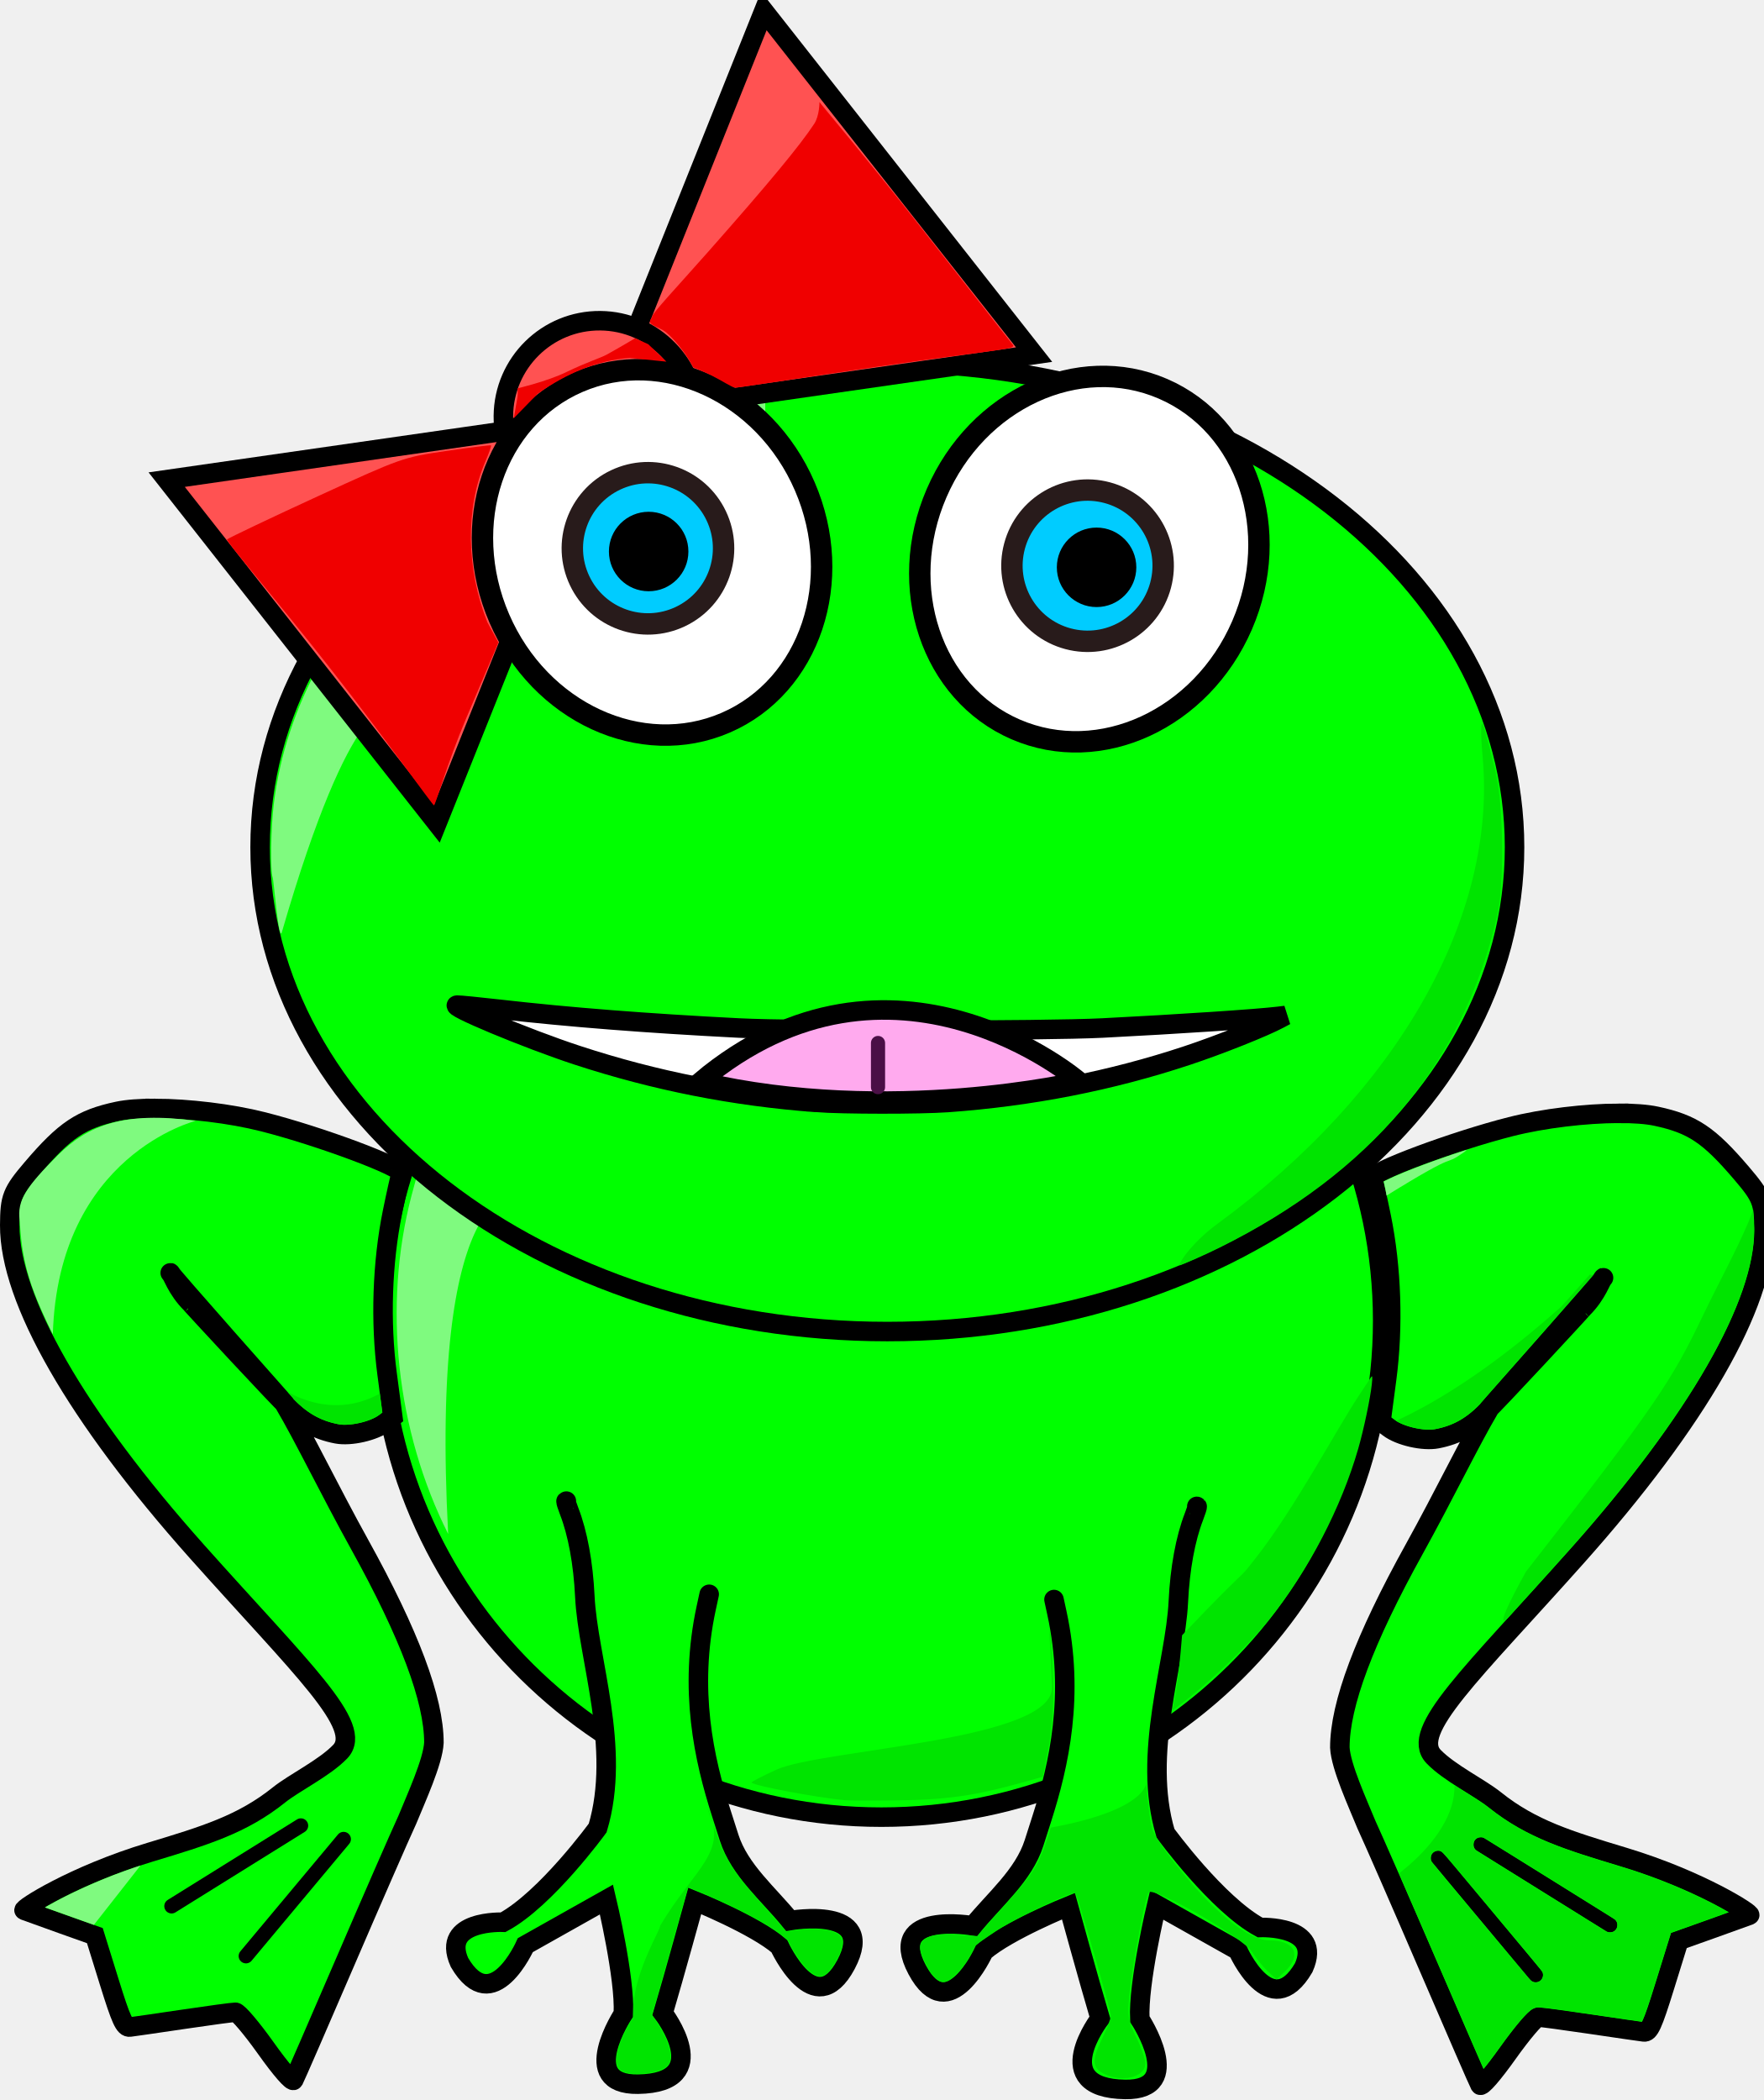
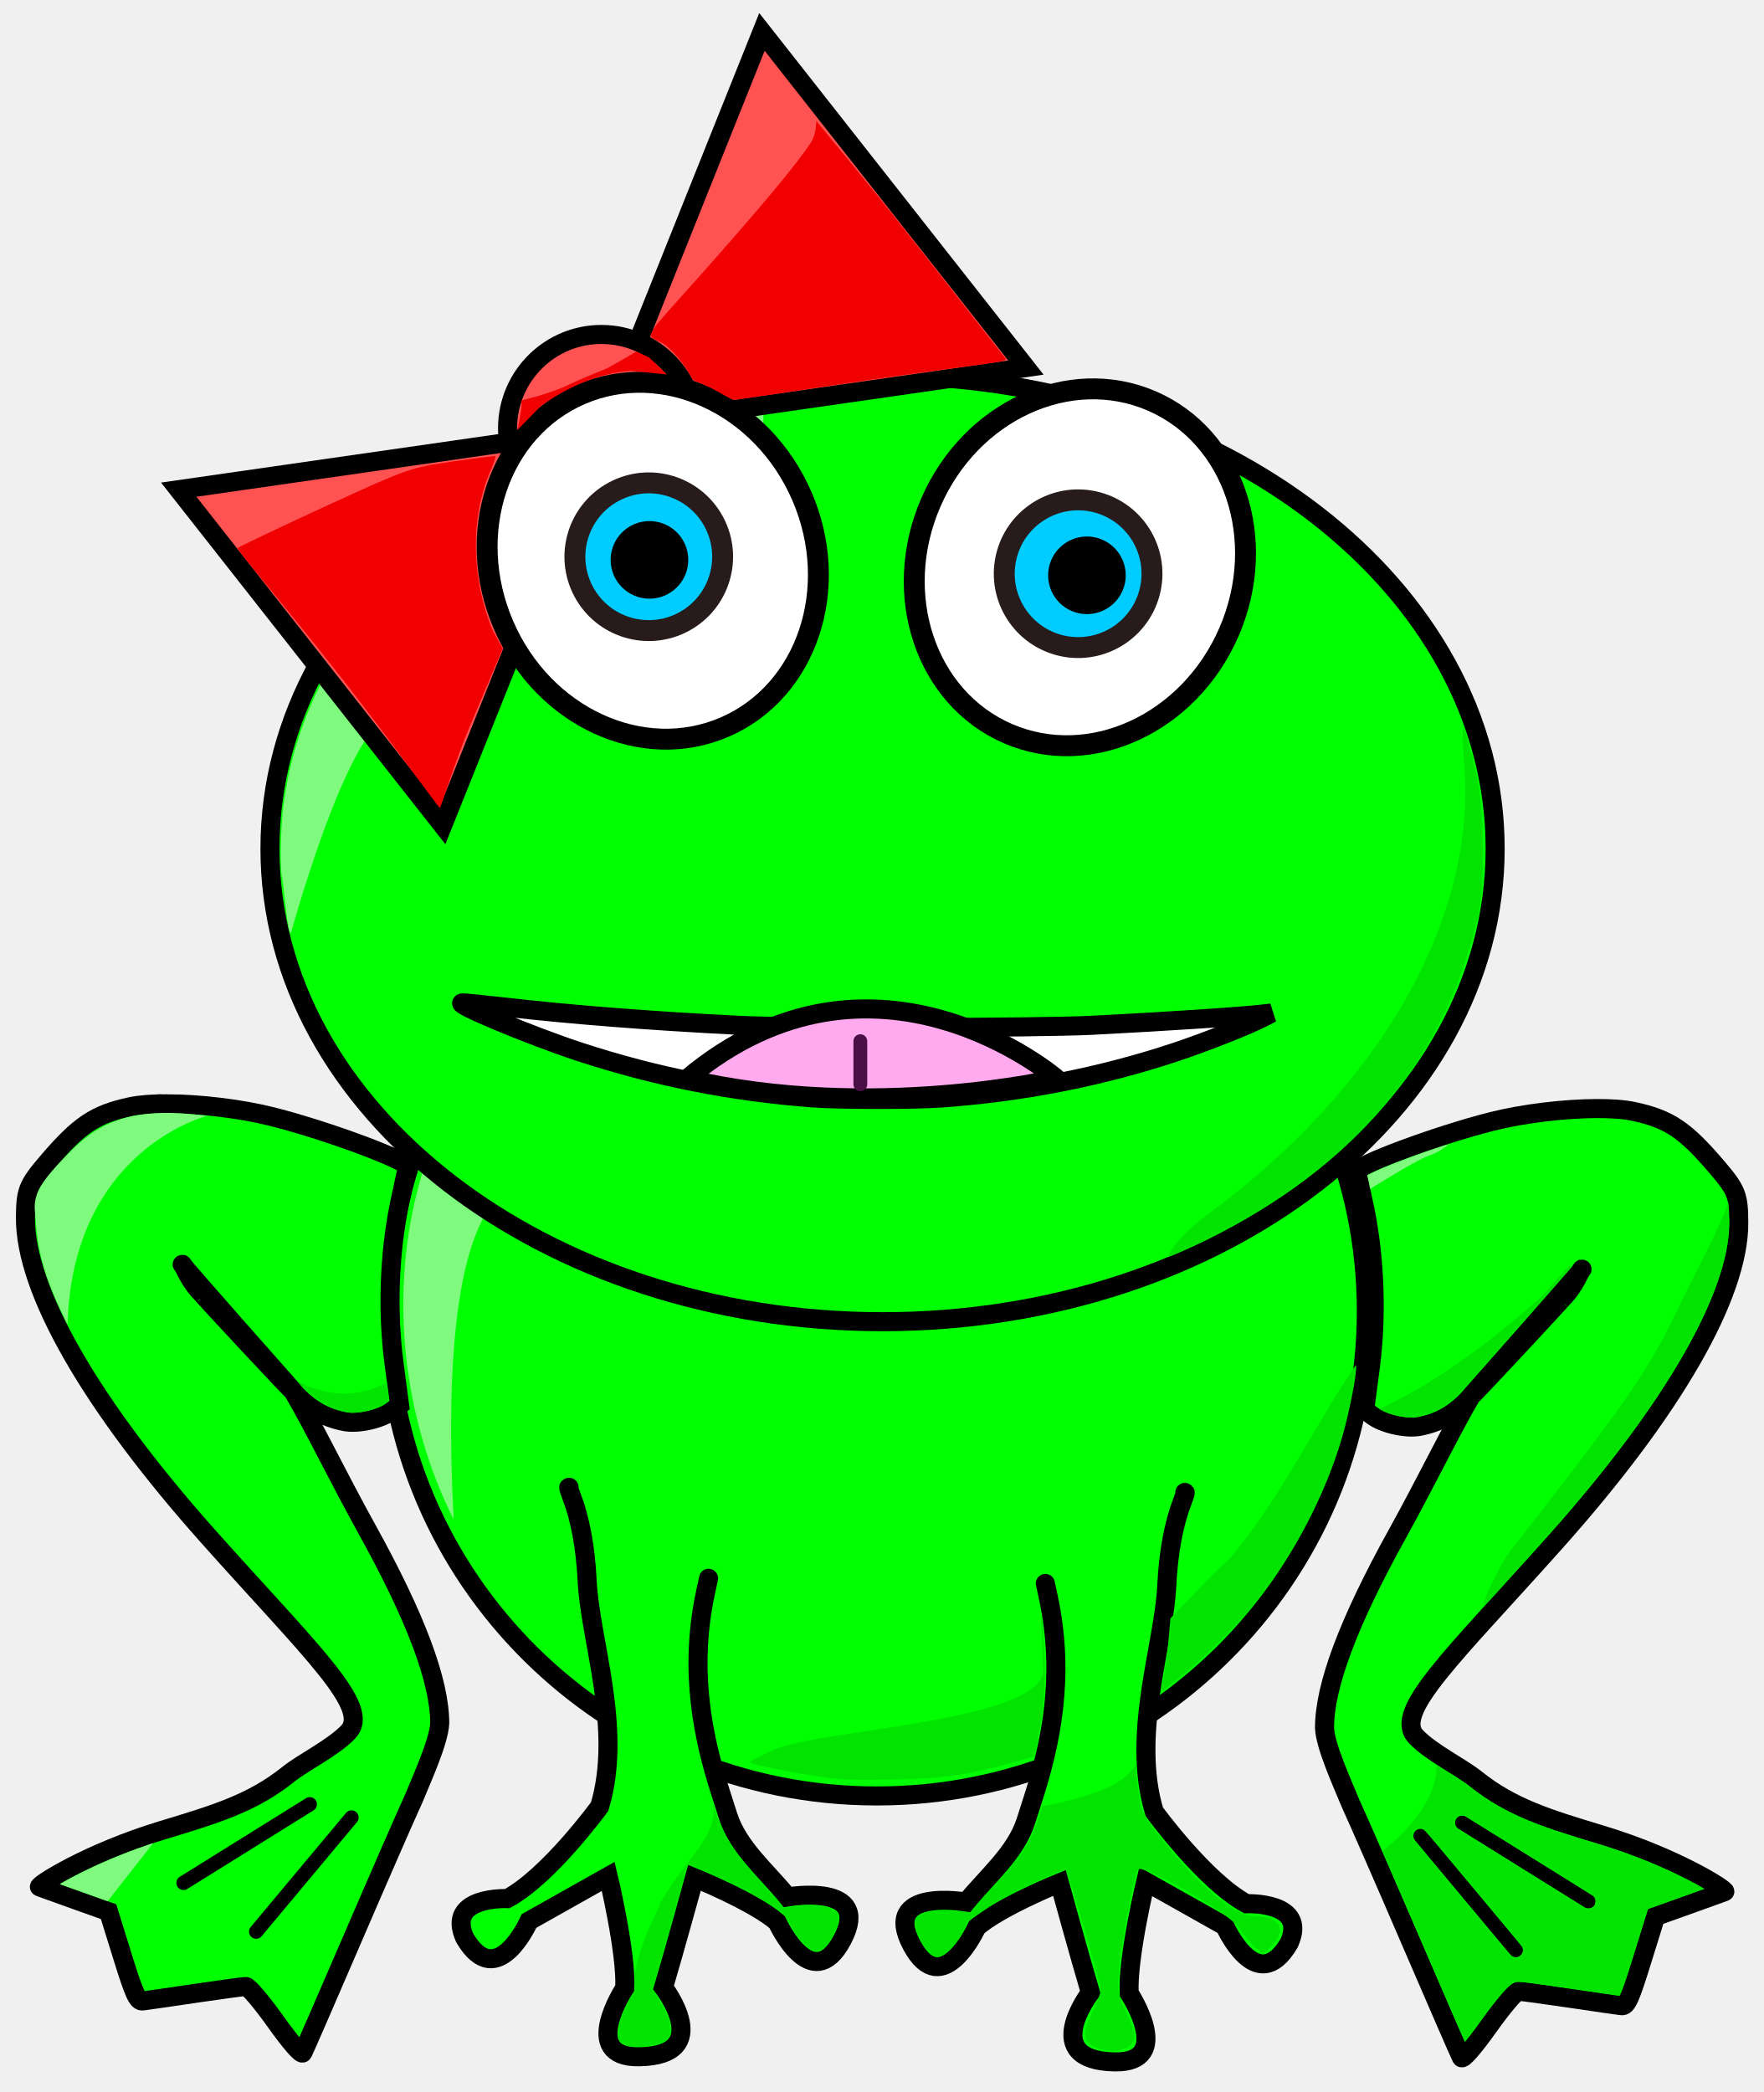
- <svg xmlns="http://www.w3.org/2000/svg" width="210mm" height="250mm" viewBox="0 0 723.194 860.301" id="svg2" version="1.1">
+ <svg xmlns="http://www.w3.org/2000/svg" width="215mm" height="255mm" viewBox="0 0 740.413 877.507" id="svg2" version="1.1">
  <defs id="defs4" />
-   <g id="layer1" transform="translate(-17.64784,-56.21476)">
-     <ellipse style="fill:#00ff00;fill-opacity:1;stroke:#000000;stroke-width:8;stroke-linecap:round;stroke-miterlimit:4;stroke-dasharray:none;stroke-opacity:1" id="path6004" cx="379" cy="597.362" rx="205.513" ry="203.513" />
-     <path id="path4300" d="m 201.389,684.789 c -21.32,-42.444 -26.848,-93.622 -14.999,-138.851 1.153,-4.4 2.217,-8.149 2.366,-8.331 0.149,-0.182 8.328,-11.106 11.263,-8.718 2.935,2.388 5.839,-1.385 8.183,0.26 3.92,2.751 28.262,13.17 27.778,16.39 -8.184,-4.508 -42.108,-2.522 -34.591,139.251 z" style="fill:#7ffa7f;fill-opacity:1;stroke:none;stroke-width:6.25;stroke-miterlimit:4;stroke-dasharray:none;stroke-opacity:1" />
-     <ellipse style="fill:#00ff00;stroke:#000000;stroke-width:8;stroke-miterlimit:4;stroke-dasharray:none;stroke-opacity:1" id="path5323" cx="381.429" cy="403.219" rx="257.143" ry="198.571" />
-     <path style="fill:#7ffa7f;fill-opacity:1;stroke:none;stroke-width:6.25;stroke-miterlimit:4;stroke-dasharray:none;stroke-opacity:1" d="m 111.804,359.418 c -1.023,-2.666 -0.764,-20.101 0.446,-30.043 9.865,-81.028 84.449,-148.789 187.013,-169.903 6.938,-1.428 13.688,-2.566 15,-2.529 l 2.385,0.068 -2.5,1.121 c -1.375,0.617 1.45,23.911 -3.5,26.098 -45.553,20.126 -100.343,47.479 -150.689,105.862 0,0 -15.47,-8.113 -44.406,91.751 -1.32,4.556 -3.243,-21.101 -3.75,-22.424 z" id="path4314" transform="translate(17.64784,56.21476)" />
-     <g id="g5919" transform="translate(-424.2857,-10.57143)" style="stroke-width:8;stroke-miterlimit:4;stroke-dasharray:none;fill:#ff5252;fill-opacity:1">
-       <path transform="matrix(-0.0083874,0.9999648,-0.9999648,-0.0083874,912.9854,-302.227)" d="M 541.442,219.996 374.482,154.767 514.453,42.79 Z" id="path5911" style="fill:#ff5252;stroke:#000000;stroke-width:8;stroke-miterlimit:4;stroke-dasharray:none;stroke-opacity:1;fill-opacity:1" />
-       <path transform="matrix(0.0083874,-0.9999648,0.9999648,0.0083874,912.9854,-302.227)" style="fill:#ff5252;stroke:#000000;stroke-width:8;stroke-miterlimit:4;stroke-dasharray:none;stroke-opacity:1;fill-opacity:1" id="path5913" d="m -541.694,-220.754 -166.96,-65.23 139.971,-111.977 z" />
-       <circle transform="matrix(-0.0083874,0.9999648,-0.9999648,-0.0083874,0,0)" r="39.396" cy="-689.664" cx="231.568" id="path5917" style="fill:#ff5252;stroke:#000000;stroke-width:8;stroke-miterlimit:4;stroke-dasharray:none;stroke-opacity:1;fill-opacity:1" />
+   <g id="layer1" transform="translate(-16.42724,-52.77543)">
+     <ellipse style="fill:#00ff00;fill-opacity:1;stroke:#000000;stroke-width:8;stroke-linecap:round;stroke-miterlimit:4;stroke-dasharray:none;stroke-opacity:1" id="path6004" cx="384.467" cy="602.829" rx="205.513" ry="203.513" />
+     <path id="path4300" d="m 206.856,690.256 c -21.32,-42.444 -26.848,-93.622 -14.999,-138.851 1.153,-4.4 2.217,-8.149 2.366,-8.331 0.149,-0.182 8.328,-11.106 11.263,-8.718 2.935,2.388 5.839,-1.385 8.183,0.26 3.92,2.751 28.262,13.17 27.778,16.39 -8.184,-4.508 -42.108,-2.522 -34.591,139.251 z" style="fill:#7ffa7f;fill-opacity:1;stroke:none;stroke-width:6.25;stroke-miterlimit:4;stroke-dasharray:none;stroke-opacity:1" />
+     <ellipse style="fill:#00ff00;stroke:#000000;stroke-width:8;stroke-miterlimit:4;stroke-dasharray:none;stroke-opacity:1" id="path5323" cx="386.896" cy="408.686" rx="257.143" ry="198.571" />
+     <path style="fill:#7ffa7f;fill-opacity:1;stroke:none;stroke-width:6.25;stroke-miterlimit:4;stroke-dasharray:none;stroke-opacity:1" d="m 134.919,421.1 c -1.023,-2.666 -0.764,-20.101 0.446,-30.043 9.865,-81.028 84.449,-148.789 187.013,-169.903 6.938,-1.428 13.688,-2.566 15,-2.529 l 2.385,0.068 -2.5,1.121 c -1.375,0.617 1.45,23.911 -3.5,26.098 -45.553,20.126 -100.343,47.479 -150.689,105.862 0,0 -15.47,-8.113 -44.406,91.751 -1.32,4.556 -3.243,-21.101 -3.75,-22.424 z" id="path4314" />
+     <g id="g5919" transform="translate(-418.8187,-5.104428)" style="fill:#ff5252;fill-opacity:1;stroke-width:8;stroke-miterlimit:4;stroke-dasharray:none">
+       <path transform="rotate(90.48057,606.344,301.5663)" d="M 541.442,219.996 374.482,154.767 514.453,42.79 Z" id="path5911" style="fill:#ff5252;fill-opacity:1;stroke:#000000;stroke-width:8;stroke-miterlimit:4;stroke-dasharray:none;stroke-opacity:1" />
+       <path transform="rotate(-89.51943,304.1064,-611.4511)" style="fill:#ff5252;fill-opacity:1;stroke:#000000;stroke-width:8;stroke-miterlimit:4;stroke-dasharray:none;stroke-opacity:1" id="path5913" d="m -541.694,-220.754 -166.96,-65.23 139.971,-111.977 z" />
+       <circle transform="rotate(90.48057)" r="39.396" cy="-689.664" cx="231.568" id="path5917" style="fill:#ff5252;fill-opacity:1;stroke:#000000;stroke-width:8;stroke-miterlimit:4;stroke-dasharray:none;stroke-opacity:1" />
    </g>
-     <ellipse style="fill:#ffffff;stroke:#000000;stroke-width:8.778;stroke-miterlimit:4;stroke-dasharray:none;stroke-opacity:1" id="path5361" cx="-149.519" cy="372.261" rx="68.221" ry="76.071" transform="matrix(-0.9178912,0.3968322,0.3968322,0.9178912,0,0)" />
-     <ellipse cy="77.472" cx="539.283" id="circle5363" style="fill:#ffffff;stroke:#000000;stroke-width:8.778;stroke-miterlimit:4;stroke-dasharray:none;stroke-opacity:1" rx="68.221" ry="76.071" transform="matrix(0.9178912,0.3968322,-0.3968322,0.9178912,0,0)" />
-     <circle style="fill:#00ccff;fill-opacity:1;stroke:#281b1b;stroke-width:8.778;stroke-linecap:round;stroke-miterlimit:4;stroke-dasharray:none;stroke-opacity:1" id="path6022" cx="375.1" cy="135.407" r="31" transform="matrix(0.4291873,0.9032155,0.9032155,-0.4291873,0,0)" />
-     <circle r="31" cy="158.037" cx="522.215" id="circle6024" style="fill:#00ccff;fill-opacity:1;stroke:#281b1b;stroke-width:8.778;stroke-linecap:round;stroke-miterlimit:4;stroke-dasharray:none;stroke-opacity:1" transform="matrix(0.9659258,0.258819,-0.258819,0.9659258,0,0)" />
-     <circle style="fill:#000000;fill-opacity:1;stroke:#281b1b;stroke-width:0;stroke-linecap:round;stroke-linejoin:miter;stroke-miterlimit:4;stroke-dasharray:none;stroke-opacity:1" id="path6071" cx="283.58" cy="281.999" r="16.293" />
-     <circle r="16.293" cy="288.48" cx="467.215" id="circle6073" style="fill:#000000;fill-opacity:1;stroke:#281b1b;stroke-width:0;stroke-linecap:round;stroke-linejoin:miter;stroke-miterlimit:4;stroke-dasharray:none;stroke-opacity:1" />
+     <ellipse style="fill:#ffffff;stroke:#000000;stroke-width:8.778;stroke-miterlimit:4;stroke-dasharray:none;stroke-opacity:1" id="path5361" cx="-152.368" cy="379.449" rx="68.221" ry="76.071" transform="matrix(-0.9178912,0.3968322,0.3968322,0.9178912,0,0)" />
+     <ellipse cy="80.32" cx="546.471" id="circle5363" style="fill:#ffffff;stroke:#000000;stroke-width:8.778;stroke-miterlimit:4;stroke-dasharray:none;stroke-opacity:1" rx="68.221" ry="76.071" transform="rotate(23.38029)" />
+     <circle style="fill:#00ccff;fill-opacity:1;stroke:#281b1b;stroke-width:8.778;stroke-linecap:round;stroke-miterlimit:4;stroke-dasharray:none;stroke-opacity:1" id="path6022" cx="382.384" cy="137.999" r="31" transform="matrix(0.4291873,0.9032155,0.9032155,-0.4291873,0,0)" />
+     <circle r="31" cy="161.903" cx="528.911" id="circle6024" style="fill:#00ccff;fill-opacity:1;stroke:#281b1b;stroke-width:8.778;stroke-linecap:round;stroke-miterlimit:4;stroke-dasharray:none;stroke-opacity:1" transform="rotate(15)" />
+     <circle style="fill:#000000;fill-opacity:1;stroke:#281b1b;stroke-width:0;stroke-linecap:round;stroke-linejoin:miter;stroke-miterlimit:4;stroke-dasharray:none;stroke-opacity:1" id="path6071" cx="289.047" cy="287.466" r="16.293" />
+     <circle r="16.293" cy="293.947" cx="472.682" id="circle6073" style="fill:#000000;fill-opacity:1;stroke:#281b1b;stroke-width:0;stroke-linecap:round;stroke-linejoin:miter;stroke-miterlimit:4;stroke-dasharray:none;stroke-opacity:1" />
    <path style="fill:#00f200;fill-opacity:1;stroke:none;stroke-width:6.25;stroke-miterlimit:4;stroke-dasharray:none;stroke-opacity:1" d="" id="path4178" transform="translate(17.64784,56.21476)" />
-     <g id="g4235" style="fill:#f00000;fill-opacity:1">
+     <g id="g4235" style="fill:#f00000;fill-opacity:1" transform="translate(5.467001,5.467001)">
      <path transform="translate(17.64784,56.21476)" id="path4229" d="m 135.13,273.367 c -22.683,-28.864 -42.707,-51.96 -42.053,-52.547 0.654,-0.587 18.667,-9.169 37.584,-17.85 33.942,-15.576 34.631,-15.819 52.326,-18.416 9.862,-1.448 18.106,-2.477 18.32,-2.287 0.214,0.19 -0.817,3.158 -2.291,6.597 -8.227,19.193 -7.926,43.951 0.802,65.902 l 4.507,8.321 -13.427,31.631 c -7.204,16.97 -12.399,35.131 -12.976,35.131 -0.577,0 -20.108,-27.616 -42.791,-56.48 z" style="fill:#f00000;fill-opacity:1;stroke:none;stroke-width:6.25;stroke-miterlimit:4;stroke-dasharray:none;stroke-opacity:1" />
      <path transform="translate(17.64784,56.21476)" id="path4231" d="m 212.051,163.054 c 0.444,-2.533 0.009,-4.056 0.195,-4.171 0.186,-0.115 11.716,-2.691 20.003,-6.694 8.417,-4.066 14.026,-5.784 16.392,-7.076 4.563,-2.493 11.744,-6.762 11.744,-6.762 l 5.379,2.438 7.45,7.161 -15.021,-1.525 c -13.178,0.959 -25.732,6.222 -37.789,14.697 l -9.77,10.016 z" style="fill:#f00000;fill-opacity:1;stroke:none;stroke-width:6.25;stroke-miterlimit:4;stroke-dasharray:none;stroke-opacity:1" />
      <path transform="translate(17.64784,56.21476)" id="path4233" d="m 291.8,153.65 c -2.351,-1.193 -7.609,-3.373 -7.609,-3.373 -1.264,-2.472 -2.795,-4.81 -3.972,-6.435 -2.32,-3.203 -5.544,-6.777 -7.797,-8.38 -1.586,-1.129 -4.802,-2.221 -5.646,-3.2 -0.954,-1.107 0.568,-2.068 0.568,-2.774 0,-1.329 10.773,-12.761 23.024,-26.627 24.782,-28.05 37.535,-43.439 43.447,-52.431 2.173,-3.306 2.151,-8.938 2.151,-8.938 -0.243,-0.04 19.299,23.02 39.284,48.494 19.985,25.474 38.941,49.81 39.985,51.026 1.702,1.983 -5.819,1.791 -55.59,9.017 -30.519,4.431 -57.193,8.705 -58.36,8.581 -1.167,-0.124 -5.435,-2.906 -9.485,-4.96 z" style="fill:#f00000;fill-opacity:1;stroke:none;stroke-width:6.25;stroke-miterlimit:4;stroke-dasharray:none;stroke-opacity:1" />
    </g>
-     <path style="fill:#00e400;fill-opacity:1;stroke:none;stroke-width:6.25;stroke-miterlimit:4;stroke-dasharray:none;stroke-opacity:1" d="m 499.224,501.33 c 73.881,-54.111 114.523,-125.83 108.619,-191.296 -0.953,-10.561 -0.785,-16.14 0.473,-12.507 0.716,2.069 3.746,13.657 5.003,19.269 3.081,13.752 3.521,45.454 0.428,58.704 -14.123,60.501 -52.088,105.072 -113.642,135.623 -6.875,3.412 -14.986,6.884 -16.296,7.284 -1.44,0.439 4.111,-8.799 15.414,-17.077 z" id="path4322" transform="translate(17.64784,56.21476)" />
-     <path style="fill:#ffffff;stroke:#000000;stroke-width:8;stroke-miterlimit:4;stroke-dasharray:none;stroke-opacity:1" d="m 352.201,507.855 c -33.7,-2.502 -65.953,-8.872 -97.857,-19.325 -20.724,-6.79 -53.398,-20.436 -49.253,-20.57 1,-0.032 8.715,0.727 17.143,1.688 28.887,3.293 60.523,5.773 98.181,7.697 24.053,1.229 125.132,1.232 149.286,0.005 30.912,-1.571 63.553,-3.738 72.143,-4.79 l 2.857,-0.35 -2.527,1.357 c -6.378,3.423 -24.499,10.639 -37.83,15.064 -31.285,10.384 -64.063,16.813 -98.214,19.262 -11.383,0.816 -42.725,0.795 -53.929,-0.037 z" id="path5942" />
-     <path style="fill:#00ff00;fill-opacity:1;stroke:#000000;stroke-width:8;stroke-linecap:round;stroke-miterlimit:4;stroke-dasharray:none;stroke-opacity:1" d="m 81.24,510.321 c -6.152,-0.022 -11.532,0.36 -15.436,1.197 -14.893,3.194 -21.576,7.662 -34.992,23.398 -8.271,9.702 -9.109,11.833 -9.164,23.271 -0.147,30.411 27.417,78.459 76.775,133.824 43.075,48.317 68.666,71.704 58.663,82.058 -6.51,6.739 -18.73,12.616 -25.104,17.725 -15.033,12.048 -30.393,16.685 -52.82,23.459 -31.58,9.539 -52.816,23.352 -51.619,23.811 1.167,0.447 8.167,2.966 15.557,5.598 l 13.436,4.785 5.865,18.895 c 4.902,15.791 6.295,18.843 8.484,18.586 1.441,-0.169 11.322,-1.601 21.957,-3.182 10.635,-1.581 20.237,-2.875 21.338,-2.875 1.101,0 6.717,6.635 12.482,14.744 6.212,8.738 10.863,14.067 11.416,13.082 0.513,-0.914 9.952,-22.605 20.975,-48.201 11.023,-25.596 22.534,-51.935 25.582,-58.533 3.475,-8.52 10.542,-23.869 10.906,-31.629 0.01,-17.613 -10.036,-44.418 -30.457,-81.27 -12.187,-21.992 -22.731,-43.902 -31.008,-57.916 6.756,7.348 13.295,11.007 21.641,12.596 5.638,1.073 15.24,-1.121 19.73,-4.51 l 3.236,-2.443 -2.334,-17.631 c -2.825,-21.326 -2.02,-45.59 2.201,-66.305 1.576,-7.734 3.184,-14.902 3.572,-15.928 0.921,-2.437 -33.333,-15.228 -56.58,-21.127 -13.498,-3.425 -30.769,-5.432 -44.303,-5.48 z m 6.129,67.293 c 0.822,0.217 2.578,6.827 8.717,12.836 -0.854,-0.684 37.804,41.008 38.846,41.469 0,0 -48.359,-54.515 -47.562,-54.305 z" id="path6016" />
-     <path style="fill:#00ff00;fill-opacity:1;stroke:#000000;stroke-width:8;stroke-linecap:round;stroke-miterlimit:4;stroke-dasharray:none;stroke-opacity:1" d="m 249.839,671.306 0,5e-5 c -0.067,10e-4 -0.113,0.013 -0.137,0.037 -0.12,0.12 0.46,1.968 1.291,4.107 3.506,9.028 5.768,21.326 6.42,34.904 1.221,25.425 15.08,62.188 5.273,94.953 0,0 -21.201,29.169 -38.768,38.648 0,0 -25.814,-1.128 -17.893,16.492 13.564,23.233 27.004,-7.096 27.004,-7.096 l 33.252,-18.703 c 0,0 7.72,32.237 6.918,46.887 0,0 -19.289,29.196 5.984,28.818 32.354,-0.484 10.305,-29.111 10.305,-29.111 4.535,-15.288 12.992,-46.041 12.992,-46.041 0,0 24.756,10.015 34.688,18.584 0,0 14.442,31.678 27.329,7.481 12.974,-24.361 -22.91,-17.998 -22.91,-17.998 -8.792,-10.833 -20.739,-20.646 -25.005,-33.966 l -3.188,-9.954 c -7.104,-22.18 -13.507,-50.648 -6.192,-84.34 l 1.193,-5.5" id="path6030" />
-     <path id="path6043" d="m 681.249,512.321 c 6.152,-0.022 11.532,0.36 15.436,1.197 14.893,3.194 21.576,7.662 34.992,23.398 8.271,9.702 9.109,11.833 9.164,23.271 0.147,30.411 -27.417,78.459 -76.775,133.824 -43.075,48.317 -68.666,71.704 -58.663,82.058 6.51,6.739 18.73,12.616 25.104,17.725 15.033,12.048 30.393,16.685 52.82,23.459 31.58,9.539 52.816,23.352 51.619,23.811 -1.167,0.447 -8.167,2.966 -15.557,5.598 l -13.436,4.785 -5.865,18.895 c -4.902,15.791 -6.295,18.843 -8.484,18.586 -1.441,-0.169 -11.322,-1.601 -21.957,-3.182 -10.635,-1.581 -20.237,-2.875 -21.338,-2.875 -1.101,0 -6.717,6.635 -12.482,14.744 -6.212,8.738 -10.863,14.067 -11.416,13.082 -0.513,-0.914 -9.952,-22.605 -20.975,-48.201 -11.023,-25.596 -22.534,-51.935 -25.582,-58.533 -3.475,-8.52 -10.542,-23.869 -10.906,-31.629 -0.01,-17.613 10.036,-44.418 30.457,-81.27 12.187,-21.992 22.731,-43.902 31.008,-57.916 -6.756,7.348 -13.295,11.007 -21.641,12.596 -5.638,1.073 -15.24,-1.121 -19.73,-4.51 l -3.236,-2.443 2.334,-17.631 c 2.825,-21.326 2.02,-45.59 -2.201,-66.305 -1.576,-7.734 -3.184,-14.902 -3.572,-15.928 -0.921,-2.437 33.333,-15.228 56.58,-21.127 13.498,-3.425 30.769,-5.432 44.303,-5.48 z m -6.129,67.293 c -0.822,0.217 -2.578,6.827 -8.717,12.836 0.854,-0.684 -37.804,41.008 -38.846,41.469 0,0 48.359,-54.515 47.562,-54.305 z" style="fill:#00ff00;fill-opacity:1;stroke:#000000;stroke-width:8;stroke-linecap:round;stroke-miterlimit:4;stroke-dasharray:none;stroke-opacity:1" />
-     <path style="fill:none;fill-rule:evenodd;stroke:#000000;stroke-width:6;stroke-linecap:round;stroke-linejoin:miter;stroke-miterlimit:4;stroke-dasharray:none;stroke-opacity:1" d="M 88,837.362 141,804.362" id="path6045" />
-     <path id="path6047" d="M 118.487,857.821 158.513,809.904" style="fill:none;fill-rule:evenodd;stroke:#000000;stroke-width:6;stroke-linecap:round;stroke-linejoin:miter;stroke-miterlimit:4;stroke-dasharray:none;stroke-opacity:1" />
-     <path id="path6049" d="m 677.73,845.112 -53,-33" style="fill:none;fill-rule:evenodd;stroke:#000000;stroke-width:6;stroke-linecap:round;stroke-linejoin:miter;stroke-miterlimit:4;stroke-dasharray:none;stroke-opacity:1" />
-     <path style="fill:none;fill-rule:evenodd;stroke:#000000;stroke-width:6;stroke-linecap:round;stroke-linejoin:miter;stroke-miterlimit:4;stroke-dasharray:none;stroke-opacity:1" d="M 647.242,865.571 607.217,817.654" id="path6051" />
-     <path style="fill:#00ff00;fill-opacity:1;stroke:#000000;stroke-width:8;stroke-linecap:round;stroke-miterlimit:4;stroke-dasharray:none;stroke-opacity:1" d="m 508.314,673.464 0,5e-5 c 0.067,10e-4 0.113,0.013 0.137,0.037 0.12,0.12 -0.46,1.968 -1.291,4.107 -3.506,9.028 -5.768,21.326 -6.42,34.904 -1.221,25.425 -15.08,62.188 -5.273,94.953 0,0 21.201,29.169 38.768,38.648 0,0 25.814,-1.128 17.893,16.492 -13.564,23.233 -27.004,-7.096 -27.004,-7.096 l -33.252,-18.703 c 0,0 -7.72,32.237 -6.918,46.887 0,0 19.289,29.196 -5.984,28.818 -32.354,-0.484 -10.305,-29.111 -10.305,-29.111 -4.535,-15.288 -12.992,-46.041 -12.992,-46.041 0,0 -24.756,10.015 -34.688,18.584 0,0 -14.442,31.678 -27.329,7.481 -12.974,-24.361 22.91,-17.998 22.91,-17.998 8.792,-10.833 20.739,-20.646 25.005,-33.966 l 3.188,-9.954 c 7.104,-22.18 13.507,-50.648 6.192,-84.34 l -1.193,-5.5" id="path6030-4" />
-     <g transform="translate(2.000015,-1.999751)" id="g4292" style="fill:#00e400;fill-opacity:1">
+     <path style="fill:#00e400;fill-opacity:1;stroke:none;stroke-width:6.25;stroke-miterlimit:4;stroke-dasharray:none;stroke-opacity:1" d="m 522.338,563.011 c 73.881,-54.111 114.523,-125.83 108.619,-191.296 -0.953,-10.561 -0.785,-16.14 0.473,-12.507 0.716,2.069 3.746,13.657 5.003,19.269 3.081,13.752 3.521,45.454 0.428,58.704 -14.123,60.501 -52.088,105.072 -113.642,135.623 -6.875,3.412 -14.986,6.884 -16.296,7.284 -1.44,0.439 4.111,-8.799 15.414,-17.077 z" id="path4322" />
+     <path style="fill:#ffffff;stroke:#000000;stroke-width:8;stroke-miterlimit:4;stroke-dasharray:none;stroke-opacity:1" d="m 357.668,513.322 c -33.7,-2.502 -65.953,-8.872 -97.857,-19.325 -20.724,-6.79 -53.398,-20.436 -49.253,-20.57 1,-0.032 8.715,0.727 17.143,1.688 28.887,3.293 60.523,5.773 98.181,7.697 24.053,1.229 125.132,1.232 149.286,0.005 30.912,-1.571 63.553,-3.738 72.143,-4.79 l 2.857,-0.35 -2.527,1.357 c -6.378,3.423 -24.499,10.639 -37.83,15.064 -31.285,10.384 -64.063,16.813 -98.214,19.262 -11.383,0.816 -42.725,0.795 -53.929,-0.037 z" id="path5942" />
+     <path style="fill:#00ff00;fill-opacity:1;stroke:#000000;stroke-width:8;stroke-linecap:round;stroke-miterlimit:4;stroke-dasharray:none;stroke-opacity:1" d="m 86.707,515.788 c -6.152,-0.022 -11.532,0.36 -15.436,1.197 -14.893,3.194 -21.576,7.662 -34.992,23.398 -8.271,9.702 -9.109,11.833 -9.164,23.271 -0.147,30.411 27.417,78.459 76.775,133.824 43.075,48.317 68.666,71.704 58.663,82.058 -6.51,6.739 -18.73,12.616 -25.104,17.725 -15.033,12.048 -30.393,16.685 -52.82,23.459 -31.58,9.539 -52.816,23.352 -51.619,23.811 1.167,0.447 8.167,2.966 15.557,5.598 l 13.436,4.785 5.865,18.895 c 4.902,15.791 6.295,18.843 8.484,18.586 1.441,-0.169 11.322,-1.601 21.957,-3.182 10.635,-1.581 20.237,-2.875 21.338,-2.875 1.101,0 6.717,6.635 12.482,14.744 6.212,8.738 10.863,14.067 11.416,13.082 0.513,-0.914 9.952,-22.605 20.975,-48.201 11.023,-25.596 22.534,-51.935 25.582,-58.533 3.475,-8.52 10.542,-23.869 10.906,-31.629 0.01,-17.613 -10.036,-44.418 -30.457,-81.27 -12.187,-21.992 -22.731,-43.902 -31.008,-57.916 6.756,7.348 13.295,11.007 21.641,12.596 5.638,1.073 15.24,-1.121 19.73,-4.51 l 3.236,-2.443 -2.334,-17.631 c -2.825,-21.326 -2.02,-45.59 2.201,-66.305 1.576,-7.734 3.184,-14.902 3.572,-15.928 0.921,-2.437 -33.333,-15.228 -56.58,-21.127 -13.498,-3.425 -30.769,-5.432 -44.303,-5.48 z m 6.129,67.293 c 0.822,0.217 2.578,6.827 8.717,12.836 -0.854,-0.684 37.804,41.008 38.846,41.469 0,0 -48.359,-54.515 -47.562,-54.305 z" id="path6016" />
+     <path style="fill:#00ff00;fill-opacity:1;stroke:#000000;stroke-width:8;stroke-linecap:round;stroke-miterlimit:4;stroke-dasharray:none;stroke-opacity:1" d="m 255.306,676.773 v 5e-5 c -0.067,0.001 -0.113,0.013 -0.137,0.037 -0.12,0.12 0.46,1.968 1.291,4.107 3.506,9.028 5.768,21.326 6.42,34.904 1.221,25.425 15.08,62.188 5.273,94.953 0,0 -21.201,29.169 -38.768,38.648 0,0 -25.814,-1.128 -17.893,16.492 13.564,23.233 27.004,-7.096 27.004,-7.096 l 33.252,-18.703 c 0,0 7.72,32.237 6.918,46.887 0,0 -19.289,29.196 5.984,28.818 32.354,-0.484 10.305,-29.111 10.305,-29.111 4.535,-15.288 12.992,-46.041 12.992,-46.041 0,0 24.756,10.015 34.688,18.584 0,0 14.442,31.678 27.329,7.481 12.974,-24.361 -22.91,-17.998 -22.91,-17.998 -8.792,-10.833 -20.739,-20.646 -25.005,-33.966 l -3.188,-9.954 c -7.104,-22.18 -13.507,-50.648 -6.192,-84.34 l 1.193,-5.5" id="path6030" />
+     <path id="path6043" d="m 686.716,517.788 c 6.152,-0.022 11.532,0.36 15.436,1.197 14.893,3.194 21.576,7.662 34.992,23.398 8.271,9.702 9.109,11.833 9.164,23.271 0.147,30.411 -27.417,78.459 -76.775,133.824 -43.075,48.317 -68.666,71.704 -58.663,82.058 6.51,6.739 18.73,12.616 25.104,17.725 15.033,12.048 30.393,16.685 52.82,23.459 31.58,9.539 52.816,23.352 51.619,23.811 -1.167,0.447 -8.167,2.966 -15.557,5.598 l -13.436,4.785 -5.865,18.895 c -4.902,15.791 -6.295,18.843 -8.484,18.586 -1.441,-0.169 -11.322,-1.601 -21.957,-3.182 -10.635,-1.581 -20.237,-2.875 -21.338,-2.875 -1.101,0 -6.717,6.635 -12.482,14.744 -6.212,8.738 -10.863,14.067 -11.416,13.082 -0.513,-0.914 -9.952,-22.605 -20.975,-48.201 -11.023,-25.596 -22.534,-51.935 -25.582,-58.533 -3.475,-8.52 -10.542,-23.869 -10.906,-31.629 -0.01,-17.613 10.036,-44.418 30.457,-81.27 12.187,-21.992 22.731,-43.902 31.008,-57.916 -6.756,7.348 -13.295,11.007 -21.641,12.596 -5.638,1.073 -15.24,-1.121 -19.73,-4.51 l -3.236,-2.443 2.334,-17.631 c 2.825,-21.326 2.02,-45.59 -2.201,-66.305 -1.576,-7.734 -3.184,-14.902 -3.572,-15.928 -0.921,-2.437 33.333,-15.228 56.58,-21.127 13.498,-3.425 30.769,-5.432 44.303,-5.48 z m -6.129,67.293 c -0.822,0.217 -2.578,6.827 -8.717,12.836 0.854,-0.684 -37.804,41.008 -38.846,41.469 0,0 48.359,-54.515 47.562,-54.305 z" style="fill:#00ff00;fill-opacity:1;stroke:#000000;stroke-width:8;stroke-linecap:round;stroke-miterlimit:4;stroke-dasharray:none;stroke-opacity:1" />
+     <path style="fill:none;fill-rule:evenodd;stroke:#000000;stroke-width:6;stroke-linecap:round;stroke-linejoin:miter;stroke-miterlimit:4;stroke-dasharray:none;stroke-opacity:1" d="M 93.467,842.829 146.467,809.829" id="path6045" />
+     <path id="path6047" d="m 123.954,863.287 40.026,-47.916" style="fill:none;fill-rule:evenodd;stroke:#000000;stroke-width:6;stroke-linecap:round;stroke-linejoin:miter;stroke-miterlimit:4;stroke-dasharray:none;stroke-opacity:1" />
+     <path id="path6049" d="m 683.197,850.579 -53,-33" style="fill:none;fill-rule:evenodd;stroke:#000000;stroke-width:6;stroke-linecap:round;stroke-linejoin:miter;stroke-miterlimit:4;stroke-dasharray:none;stroke-opacity:1" />
+     <path style="fill:none;fill-rule:evenodd;stroke:#000000;stroke-width:6;stroke-linecap:round;stroke-linejoin:miter;stroke-miterlimit:4;stroke-dasharray:none;stroke-opacity:1" d="m 652.709,871.037 -40.026,-47.916" id="path6051" />
+     <path style="fill:#00ff00;fill-opacity:1;stroke:#000000;stroke-width:8;stroke-linecap:round;stroke-miterlimit:4;stroke-dasharray:none;stroke-opacity:1" d="m 513.781,678.931 v 5e-5 c 0.067,10e-4 0.113,0.013 0.137,0.037 0.12,0.12 -0.46,1.968 -1.291,4.107 -3.506,9.028 -5.768,21.326 -6.42,34.904 -1.221,25.425 -15.08,62.188 -5.273,94.953 0,0 21.201,29.169 38.768,38.648 0,0 25.814,-1.128 17.893,16.492 -13.564,23.233 -27.004,-7.096 -27.004,-7.096 l -33.252,-18.703 c 0,0 -7.72,32.237 -6.918,46.887 0,0 19.289,29.196 -5.984,28.818 -32.354,-0.484 -10.305,-29.111 -10.305,-29.111 -4.535,-15.288 -12.992,-46.041 -12.992,-46.041 0,0 -24.756,10.015 -34.688,18.584 0,0 -14.442,31.678 -27.329,7.481 -12.974,-24.361 22.91,-17.998 22.91,-17.998 8.792,-10.833 20.739,-20.646 25.005,-33.966 l 3.188,-9.954 c 7.104,-22.18 13.507,-50.648 6.192,-84.34 l -1.193,-5.5" id="path6030-4" />
+     <g transform="translate(7.467016,3.46725)" id="g4292" style="fill:#00e400;fill-opacity:1">
      <path id="path4170" d="m 398.068,867.7 c -1.568,-1.684 -3.49,-5.904 -4.423,-8.156 -2.728,-6.586 2.174,-9.147 13.672,-8.46 l 10.475,0.625 c 0,0 -2.971,4.92 -4.388,8.004 -1.682,3.661 -6.635,8.664 -8.311,9.776 -2.744,1.82 -4.459,0.966 -7.025,-1.789 z" style="fill:#00e400;fill-opacity:1;stroke:none;stroke-width:6.25;stroke-miterlimit:4;stroke-dasharray:none;stroke-opacity:1" />
      <path id="path4168" d="m 468.259,908.117 c -4.894,-2.476 -5.081,-5.653 -0.841,-14.318 2.011,-4.111 3.641,-8.365 3.622,-9.455 -0.045,-2.546 -13.57,-49.29 -14.543,-50.264 -1.035,-1.035 -22.205,9.115 -30.779,14.391 -3.933,2.42 -18.09,12.954 -7.696,3.215 -0.08,-0.083 -2.427,1.178 -1.637,-0.013 1.481,-2.233 7.07,-8.053 10.623,-12.111 11.585,-13.231 14.233,-15.102 19.412,-32.402 39.575,-7.233 39.216,-18.489 39.216,-18.489 0.464,7.973 1.617,16.723 2.561,19.445 1.8,5.192 15.568,22.544 24.826,31.292 9.878,9.333 17.506,13.963 23.004,13.963 10.54,0 13.538,6.085 6.333,12.853 l -3.402,3.196 -3.624,-3.404 c -1.993,-1.872 -4.871,-5.422 -6.395,-7.889 -3.599,-5.823 -40.705,-27.147 -42.418,-24.376 -1.518,2.455 -6.816,30.998 -7.883,42.469 -0.776,8.344 -0.452,10.265 2.852,16.895 2.05,4.114 3.728,8.924 3.728,10.689 0,5.672 -9.497,8.087 -16.958,4.312 z" style="fill:#00e400;fill-opacity:1;stroke:none;stroke-width:6.25;stroke-miterlimit:4;stroke-dasharray:none;stroke-opacity:1" />
      <path id="path4174" d="m 272.052,907.581 c -3.026,-0.933 -4.128,-3.154 -3.51,-7.078 0.59,-3.747 2.873,-9.375 5.417,-13.352 l 1.292,-2.02 -4.3e-4,-4.854 c 1.181,-15.605 11.337,-31.399 11.026,-32.878 14.319,-24.074 28.415,-29.989 19.215,-48.549 l 5.748,15.929 1.616,3.321 c 3.023,6.214 6.539,10.883 16.696,22.171 2.901,3.224 5.99,6.692 6.865,7.707 l 1.591,1.846 3.536,-0.546 c 9.277,-1.431 17.635,-0.042 19.175,3.187 0.506,1.061 0.53,1.516 0.171,3.225 -0.523,2.491 -2.099,5.891 -3.966,8.552 -2.638,3.76 -4.846,4.682 -7.497,3.128 -3.035,-1.779 -7.006,-6.665 -9.589,-11.799 -1.107,-2.199 -1.642,-2.806 -4.135,-4.684 -3.826,-2.883 -9.329,-6.115 -16.666,-9.788 -8.2,-4.105 -20.94,-9.676 -21.301,-9.315 -0.084,0.084 -1.36,4.527 -2.837,9.874 -1.477,5.347 -4.776,17.073 -7.332,26.058 l -4.647,16.336 1.824,2.639 c 3.896,5.636 6.421,12.475 5.73,15.52 -0.453,1.997 -1.254,2.982 -3.243,3.991 -3.518,1.783 -11.512,2.509 -15.179,1.379 z" style="fill:#00e400;fill-opacity:1;stroke:none;stroke-width:6.25;stroke-miterlimit:4;stroke-dasharray:none;stroke-opacity:1" />
      <path id="path4206" d="m 362.063,795.934 c -11.934,-1.141 -36.829,-5.832 -38.311,-7.22 -0.264,-0.248 4.35,-2.64 10.253,-5.317 18.656,-8.459 113.935,-11.754 112.911,-33.933 l -1.061,-22.975 0.54,2.603 c 0.297,1.432 0.738,8.343 0.98,15.358 0.471,13.664 -0.139,21.499 -2.675,34.352 l -1.482,7.509 -7.874,2.2 c -20.321,5.678 -31.371,7.24 -53.129,7.513 -9.334,0.117 -18.402,0.076 -20.153,-0.091 z" style="fill:#00e400;fill-opacity:1;stroke:none;stroke-width:6.25;stroke-miterlimit:4;stroke-dasharray:none;stroke-opacity:1" />
      <path id="path4208" d="m 496.661,757.126 c 2.259,-11.105 2.764,-19.229 3.603,-28.816 30.445,-31.988 21.385,-20.386 30.445,-31.988 16.009,-20.502 32.529,-51.819 41.795,-65.898 2.292,-3.483 4.573,-6.941 5.069,-7.686 0.764,-1.146 0.836,-0.725 0.475,2.746 -0.582,5.593 -3.324,18.592 -5.549,26.306 -6.962,24.138 -20.193,49.588 -36.211,69.65 -8.66,10.847 -24.998,26.49 -37.312,35.725 l -2.741,2.056 z" style="fill:#00e400;fill-opacity:1;stroke:none;stroke-width:6.25;stroke-miterlimit:4;stroke-dasharray:none;stroke-opacity:1" />
    </g>
-     <path style="fill:#7ffa7f;fill-opacity:1;stroke:none;stroke-width:6.25;stroke-miterlimit:4;stroke-dasharray:none;stroke-opacity:1" d="m 25.677,556.009 c -1,-7.82 2.582,-13.518 15.818,-26.618 12.313,-12.186 27.009,-17.982 56.412,-13.982 0,0 -56.412,13.982 -58.6,87.515 -10.766,-21.694 -12.547,-31.19 -13.631,-46.915 z" id="path4194" />
-     <path style="fill:#7ffa7f;fill-opacity:1;stroke:none;stroke-width:6.25;stroke-miterlimit:4;stroke-dasharray:none;stroke-opacity:1" d="m 51.535,843.405 c -8.009,-2.857 -14.103,-5.033 -14.79,-5.281 l -0.665,-0.24 0.18,-0.109 c 0.099,-0.06 0.63,-0.365 1.18,-0.678 8.841,-5.03 20.195,-10.162 31.391,-14.189 2.212,-0.796 6.357,-2.216 6.407,-2.195 0.017,0.01 -18.755,23.919 -19.016,24.222 l -0.094,0.109 -4.594,-1.639 z" id="path3384" />
-     <path style="fill:#00e400;fill-opacity:1;stroke:none;stroke-width:6.25;stroke-miterlimit:4;stroke-dasharray:none;stroke-opacity:1" d="m 158.075,639.971 c -0.745,-0.039 -1.392,-0.13 -2.364,-0.334 -5.972,-1.253 -10.741,-3.728 -15.49,-8.036 -0.817,-0.741 -2.315,-2.242 -2.293,-2.299 0.011,-0.029 -0.488,-0.627 -1.109,-1.327 -0.621,-0.701 -1.124,-1.28 -1.118,-1.286 0.006,-0.006 0.618,0.292 1.359,0.662 0.741,0.37 1.656,0.809 2.033,0.975 9.374,4.129 18.731,4.75 27.577,1.829 1.882,-0.621 3.35,-1.233 5.296,-2.206 0.794,-0.397 1.391,-0.671 1.4,-0.643 0.009,0.027 0.236,1.73 0.505,3.784 0.269,2.054 0.497,3.77 0.507,3.814 0.014,0.06 -0.187,0.234 -0.829,0.715 -1.064,0.798 -1.58,1.122 -2.527,1.589 -3.126,1.54 -7.375,2.59 -11.181,2.764 -0.535,0.025 -1.012,0.042 -1.061,0.038 -0.049,-0.004 -0.367,-0.021 -0.707,-0.038 z" id="path3392" />
-     <path style="fill:#00e400;fill-opacity:1;stroke:none;stroke-width:6.25;stroke-miterlimit:4;stroke-dasharray:none;stroke-opacity:1" d="m 643.233,700.26 c 53.695,-68.793 59.832,-78.53 72.301,-104.469 7.297,-15.181 13.339,-25.833 19.06,-39.183 0.68,-1.587 1.809,-4.853 1.809,-4.853 l 0.393,7.481 c 0.087,1.649 -0.189,5.744 -0.482,8 -1.874,14.426 -9.147,32.385 -21.41,52.867 -12.422,20.748 -30.207,44.412 -51.385,68.375 -4.909,5.554 -27.271,30.313 -27.271,30.313 0,0 -8.375,9.25 6.986,-18.531 z" id="path3396" />
-     <path style="fill:#7ffa7f;fill-opacity:1;stroke:none;stroke-width:6.25;stroke-miterlimit:4;stroke-dasharray:none;stroke-opacity:1" d="m 585.114,541.056 -0.189,-0.785 0.975,-0.49 c 3.513,-1.766 10.219,-4.516 17.442,-7.152 5.669,-2.069 15.536,-5.418 15.644,-5.31 0.021,0.021 -0.34,0.351 -0.803,0.732 -10.363,7.186 0.449,-2.146 -32.084,18.005 -0.328,-1.786 -0.394,-2.504 -0.985,-5 z" id="path3402" />
-     <path style="fill:#00e400;fill-opacity:1;stroke:none;stroke-width:6.25;stroke-miterlimit:4;stroke-dasharray:none;stroke-opacity:1" d="m 624.452,900.696 c -2.456,-5.624 -11.558,-26.636 -18.971,-43.796 -3.99,-9.237 -8.814,-20.373 -10.72,-24.749 -1.906,-4.375 -3.443,-8.044 -3.417,-8.152 0.026,-0.109 0.929,-0.915 2.005,-1.793 5.664,-4.616 10.376,-9.634 13.899,-14.803 4.103,-6.02 6.327,-11.856 6.651,-17.452 l 0.12,-2.072 4.243,2.661 c 5.705,3.578 7.652,4.899 10.783,7.315 5.008,3.864 9.618,6.767 15.303,9.635 8.085,4.08 16.342,7.149 32.339,12.024 9.476,2.887 11.171,3.43 15.556,4.984 8.402,2.977 16.657,6.449 24.307,10.225 4.376,2.16 9.458,4.904 9.458,5.107 0,0.063 -5.23,1.977 -11.623,4.252 -6.393,2.275 -11.648,4.153 -11.679,4.173 -0.031,0.02 -0.732,2.212 -1.558,4.871 -7.287,23.459 -8.78,28.047 -9.944,30.563 l -0.463,1 -6.983,-1.014 c -3.84,-0.558 -11.119,-1.616 -16.175,-2.352 -18.418,-2.68 -19.712,-2.801 -21.342,-2.004 -2.353,1.151 -6.602,6.05 -13.444,15.499 -3.236,4.47 -6.689,9.001 -6.865,9.01 -0.06,0 -0.725,-1.407 -1.479,-3.132 z m 24.002,-32.28 c 1.465,-0.612 2.22,-2.391 1.648,-3.879 -0.193,-0.5 -6.904,-8.67 -20.507,-24.962 -21.513,-25.766 -20.845,-25.02 -22.376,-25.01 -0.889,0.01 -2.005,0.564 -2.49,1.246 -0.527,0.741 -0.684,2.367 -0.301,3.134 0.229,0.459 36.624,44.189 39.803,47.824 0.671,0.768 1.467,1.503 1.768,1.634 0.709,0.309 1.736,0.314 2.456,0.013 l 0,0 z M 679.462,847.685 c 0.85,-0.635 1.175,-1.238 1.254,-2.333 0.084,-1.162 -0.152,-1.781 -0.964,-2.522 -0.643,-0.586 -53.338,-33.375 -54.02,-33.613 -0.722,-0.252 -2.198,-0.071 -2.744,0.337 -0.87,0.65 -1.171,1.234 -1.237,2.402 -0.071,1.261 0.226,1.904 1.224,2.654 0.739,0.555 53.116,33.165 53.613,33.379 0.624,0.269 2.351,0.086 2.874,-0.304 z" id="path3406" />
-     <path style="fill:#00e400;fill-opacity:1;stroke:none;stroke-width:6.25;stroke-miterlimit:4;stroke-dasharray:none;stroke-opacity:1" d="m 602.5,641.968 c -3.603,-0.166 -7.946,-1.248 -10.982,-2.738 -0.666,-0.327 -1.502,-0.79 -1.472,-0.817 0.007,-0.007 0.521,-0.247 1.14,-0.535 2.523,-1.171 6.648,-3.274 9.811,-5.002 19.366,-10.578 38.966,-25.47 56.598,-41.186 0.597,-0.532 11.824,-13.269 11.824,-13.269 0,0 1.06,0.44 1.624,-0.081 0.454,-0.42 -2.282,2.748 -2.273,2.736 0.611,-0.786 -25.579,29.099 -40.938,46.459 -1.874,2.118 -3.275,3.732 -3.263,3.765 0.027,0.07 -1.621,1.696 -2.605,2.571 -3.194,2.836 -6.24,4.763 -9.696,6.133 -2.008,0.796 -4.562,1.511 -6.544,1.832 -0.507,0.082 -1.901,0.185 -2.318,0.171 -0.097,-0.003 -0.505,-0.021 -0.906,-0.04 z" id="path3412" />
-     <path style="fill:#ffaaee;fill-rule:evenodd;stroke:#000000;stroke-width:8;stroke-linecap:butt;stroke-linejoin:miter;stroke-miterlimit:4;stroke-dasharray:none;stroke-opacity:1" d="m 304.777,499.302 c 77.821,18.071 155.262,-0.097 155.262,-0.097 0,0 -76.555,-65.882 -155.262,0.097 z" id="path5976" />
-     <path style="fill:#eed7f4;fill-rule:evenodd;stroke:#4a0f46;stroke-width:5.8;stroke-linecap:round;stroke-linejoin:miter;stroke-miterlimit:4;stroke-dasharray:none;stroke-opacity:1" d="M 377.61,501.596 V 483.489" id="path5982" />
+     <path style="fill:#7ffa7f;fill-opacity:1;stroke:none;stroke-width:6.25;stroke-miterlimit:4;stroke-dasharray:none;stroke-opacity:1" d="m 31.144,561.476 c -1,-7.82 2.582,-13.518 15.818,-26.618 12.313,-12.186 27.009,-17.982 56.412,-13.982 0,0 -56.412,13.982 -58.6,87.515 -10.766,-21.694 -12.547,-31.19 -13.631,-46.915 z" id="path4194" />
+     <path style="fill:#7ffa7f;fill-opacity:1;stroke:none;stroke-width:6.25;stroke-miterlimit:4;stroke-dasharray:none;stroke-opacity:1" d="m 57.002,848.872 c -8.009,-2.857 -14.103,-5.033 -14.79,-5.281 l -0.665,-0.24 0.18,-0.109 c 0.099,-0.06 0.63,-0.365 1.18,-0.678 8.841,-5.03 20.195,-10.162 31.391,-14.189 2.212,-0.796 6.357,-2.216 6.407,-2.195 0.017,0.01 -18.755,23.919 -19.016,24.222 l -0.094,0.109 -4.594,-1.639 z" id="path3384" />
+     <path style="fill:#00e400;fill-opacity:1;stroke:none;stroke-width:6.25;stroke-miterlimit:4;stroke-dasharray:none;stroke-opacity:1" d="m 163.542,645.438 c -0.745,-0.039 -1.392,-0.13 -2.364,-0.334 -5.972,-1.253 -10.741,-3.728 -15.49,-8.036 -0.817,-0.741 -2.315,-2.242 -2.293,-2.299 0.011,-0.029 -0.488,-0.627 -1.109,-1.327 -0.621,-0.701 -1.124,-1.28 -1.118,-1.286 0.006,-0.006 0.618,0.292 1.359,0.662 0.741,0.37 1.656,0.809 2.033,0.975 9.374,4.129 18.731,4.75 27.577,1.829 1.882,-0.621 3.35,-1.233 5.296,-2.206 0.794,-0.397 1.391,-0.671 1.4,-0.643 0.009,0.027 0.236,1.73 0.505,3.784 0.269,2.054 0.497,3.77 0.507,3.814 0.014,0.06 -0.187,0.234 -0.829,0.715 -1.064,0.798 -1.58,1.122 -2.527,1.589 -3.126,1.54 -7.375,2.59 -11.181,2.764 -0.535,0.025 -1.012,0.042 -1.061,0.038 -0.049,-0.004 -0.367,-0.021 -0.707,-0.038 z" id="path3392" />
+     <path style="fill:#00e400;fill-opacity:1;stroke:none;stroke-width:6.25;stroke-miterlimit:4;stroke-dasharray:none;stroke-opacity:1" d="m 648.7,705.727 c 53.695,-68.793 59.832,-78.53 72.301,-104.469 7.297,-15.181 13.339,-25.833 19.06,-39.183 0.68,-1.587 1.809,-4.853 1.809,-4.853 l 0.393,7.481 c 0.087,1.649 -0.189,5.744 -0.482,8 -1.874,14.426 -9.147,32.385 -21.41,52.867 -12.422,20.748 -30.207,44.412 -51.385,68.375 -4.909,5.554 -27.271,30.313 -27.271,30.313 0,0 -8.375,9.25 6.986,-18.531 z" id="path3396" />
+     <path style="fill:#7ffa7f;fill-opacity:1;stroke:none;stroke-width:6.25;stroke-miterlimit:4;stroke-dasharray:none;stroke-opacity:1" d="m 590.581,546.523 -0.189,-0.785 0.975,-0.49 c 3.513,-1.766 10.219,-4.516 17.442,-7.152 5.669,-2.069 15.536,-5.418 15.644,-5.31 0.021,0.021 -0.34,0.351 -0.803,0.732 -10.363,7.186 0.449,-2.146 -32.084,18.005 -0.328,-1.786 -0.394,-2.504 -0.985,-5 z" id="path3402" />
+     <path style="fill:#00e400;fill-opacity:1;stroke:none;stroke-width:6.25;stroke-miterlimit:4;stroke-dasharray:none;stroke-opacity:1" d="m 629.919,906.163 c -2.456,-5.624 -11.558,-26.636 -18.971,-43.796 -3.99,-9.237 -8.814,-20.373 -10.72,-24.749 -1.906,-4.375 -3.443,-8.044 -3.417,-8.152 0.026,-0.109 0.929,-0.915 2.005,-1.793 5.664,-4.616 10.376,-9.634 13.899,-14.803 4.103,-6.02 6.327,-11.856 6.651,-17.452 l 0.12,-2.072 4.243,2.661 c 5.705,3.578 7.652,4.899 10.783,7.315 5.008,3.864 9.618,6.767 15.303,9.635 8.085,4.08 16.342,7.149 32.339,12.024 9.476,2.887 11.171,3.43 15.556,4.984 8.402,2.977 16.657,6.449 24.307,10.225 4.376,2.16 9.458,4.904 9.458,5.107 0,0.063 -5.23,1.977 -11.623,4.252 -6.393,2.275 -11.648,4.153 -11.679,4.173 -0.031,0.02 -0.732,2.212 -1.558,4.871 -7.287,23.459 -8.78,28.047 -9.944,30.563 l -0.463,1 -6.983,-1.014 c -3.84,-0.558 -11.119,-1.616 -16.175,-2.352 -18.418,-2.68 -19.712,-2.801 -21.342,-2.004 -2.353,1.151 -6.602,6.05 -13.444,15.499 -3.236,4.47 -6.689,9.001 -6.865,9.01 -0.06,0 -0.725,-1.407 -1.479,-3.132 z m 24.002,-32.28 c 1.465,-0.612 2.22,-2.391 1.648,-3.879 -0.193,-0.5 -6.904,-8.67 -20.507,-24.962 -21.513,-25.766 -20.845,-25.02 -22.376,-25.01 -0.889,0.01 -2.005,0.564 -2.49,1.246 -0.527,0.741 -0.684,2.367 -0.301,3.134 0.229,0.459 36.624,44.189 39.803,47.824 0.671,0.768 1.467,1.503 1.768,1.634 0.709,0.309 1.736,0.314 2.456,0.013 v 0 z m 31.007,-20.732 c 0.85,-0.635 1.175,-1.238 1.254,-2.333 0.084,-1.162 -0.152,-1.781 -0.964,-2.522 -0.643,-0.586 -53.338,-33.375 -54.02,-33.613 -0.722,-0.252 -2.198,-0.071 -2.744,0.337 -0.87,0.65 -1.171,1.234 -1.237,2.402 -0.071,1.261 0.226,1.904 1.224,2.654 0.739,0.555 53.116,33.165 53.613,33.379 0.624,0.269 2.351,0.086 2.874,-0.304 z" id="path3406" />
+     <path style="fill:#00e400;fill-opacity:1;stroke:none;stroke-width:6.25;stroke-miterlimit:4;stroke-dasharray:none;stroke-opacity:1" d="m 607.967,647.435 c -3.603,-0.166 -7.946,-1.248 -10.982,-2.738 -0.666,-0.327 -1.502,-0.79 -1.472,-0.817 0.007,-0.007 0.521,-0.247 1.14,-0.535 2.523,-1.171 6.648,-3.274 9.811,-5.002 19.366,-10.578 38.966,-25.47 56.598,-41.186 0.597,-0.532 11.824,-13.269 11.824,-13.269 0,0 1.06,0.44 1.624,-0.081 0.454,-0.42 -2.282,2.748 -2.273,2.736 0.611,-0.786 -25.579,29.099 -40.938,46.459 -1.874,2.118 -3.275,3.732 -3.263,3.765 0.027,0.07 -1.621,1.696 -2.605,2.571 -3.194,2.836 -6.24,4.763 -9.696,6.133 -2.008,0.796 -4.562,1.511 -6.544,1.832 -0.507,0.082 -1.901,0.185 -2.318,0.171 -0.097,-0.003 -0.505,-0.021 -0.906,-0.04 z" id="path3412" />
+     <path style="fill:#ffaaee;fill-rule:evenodd;stroke:#000000;stroke-width:8;stroke-linecap:butt;stroke-linejoin:miter;stroke-miterlimit:4;stroke-dasharray:none;stroke-opacity:1" d="m 304.734,505.311 c 77.821,18.071 155.262,-0.097 155.262,-0.097 0,0 -76.555,-65.882 -155.262,0.097 z" id="path5976" />
+     <path style="fill:#eed7f4;fill-rule:evenodd;stroke:#4a0f46;stroke-width:5.8;stroke-linecap:round;stroke-linejoin:miter;stroke-miterlimit:4;stroke-dasharray:none;stroke-opacity:1" d="M 377.567,507.604 V 489.497" id="path5982" />
  </g>
</svg>
